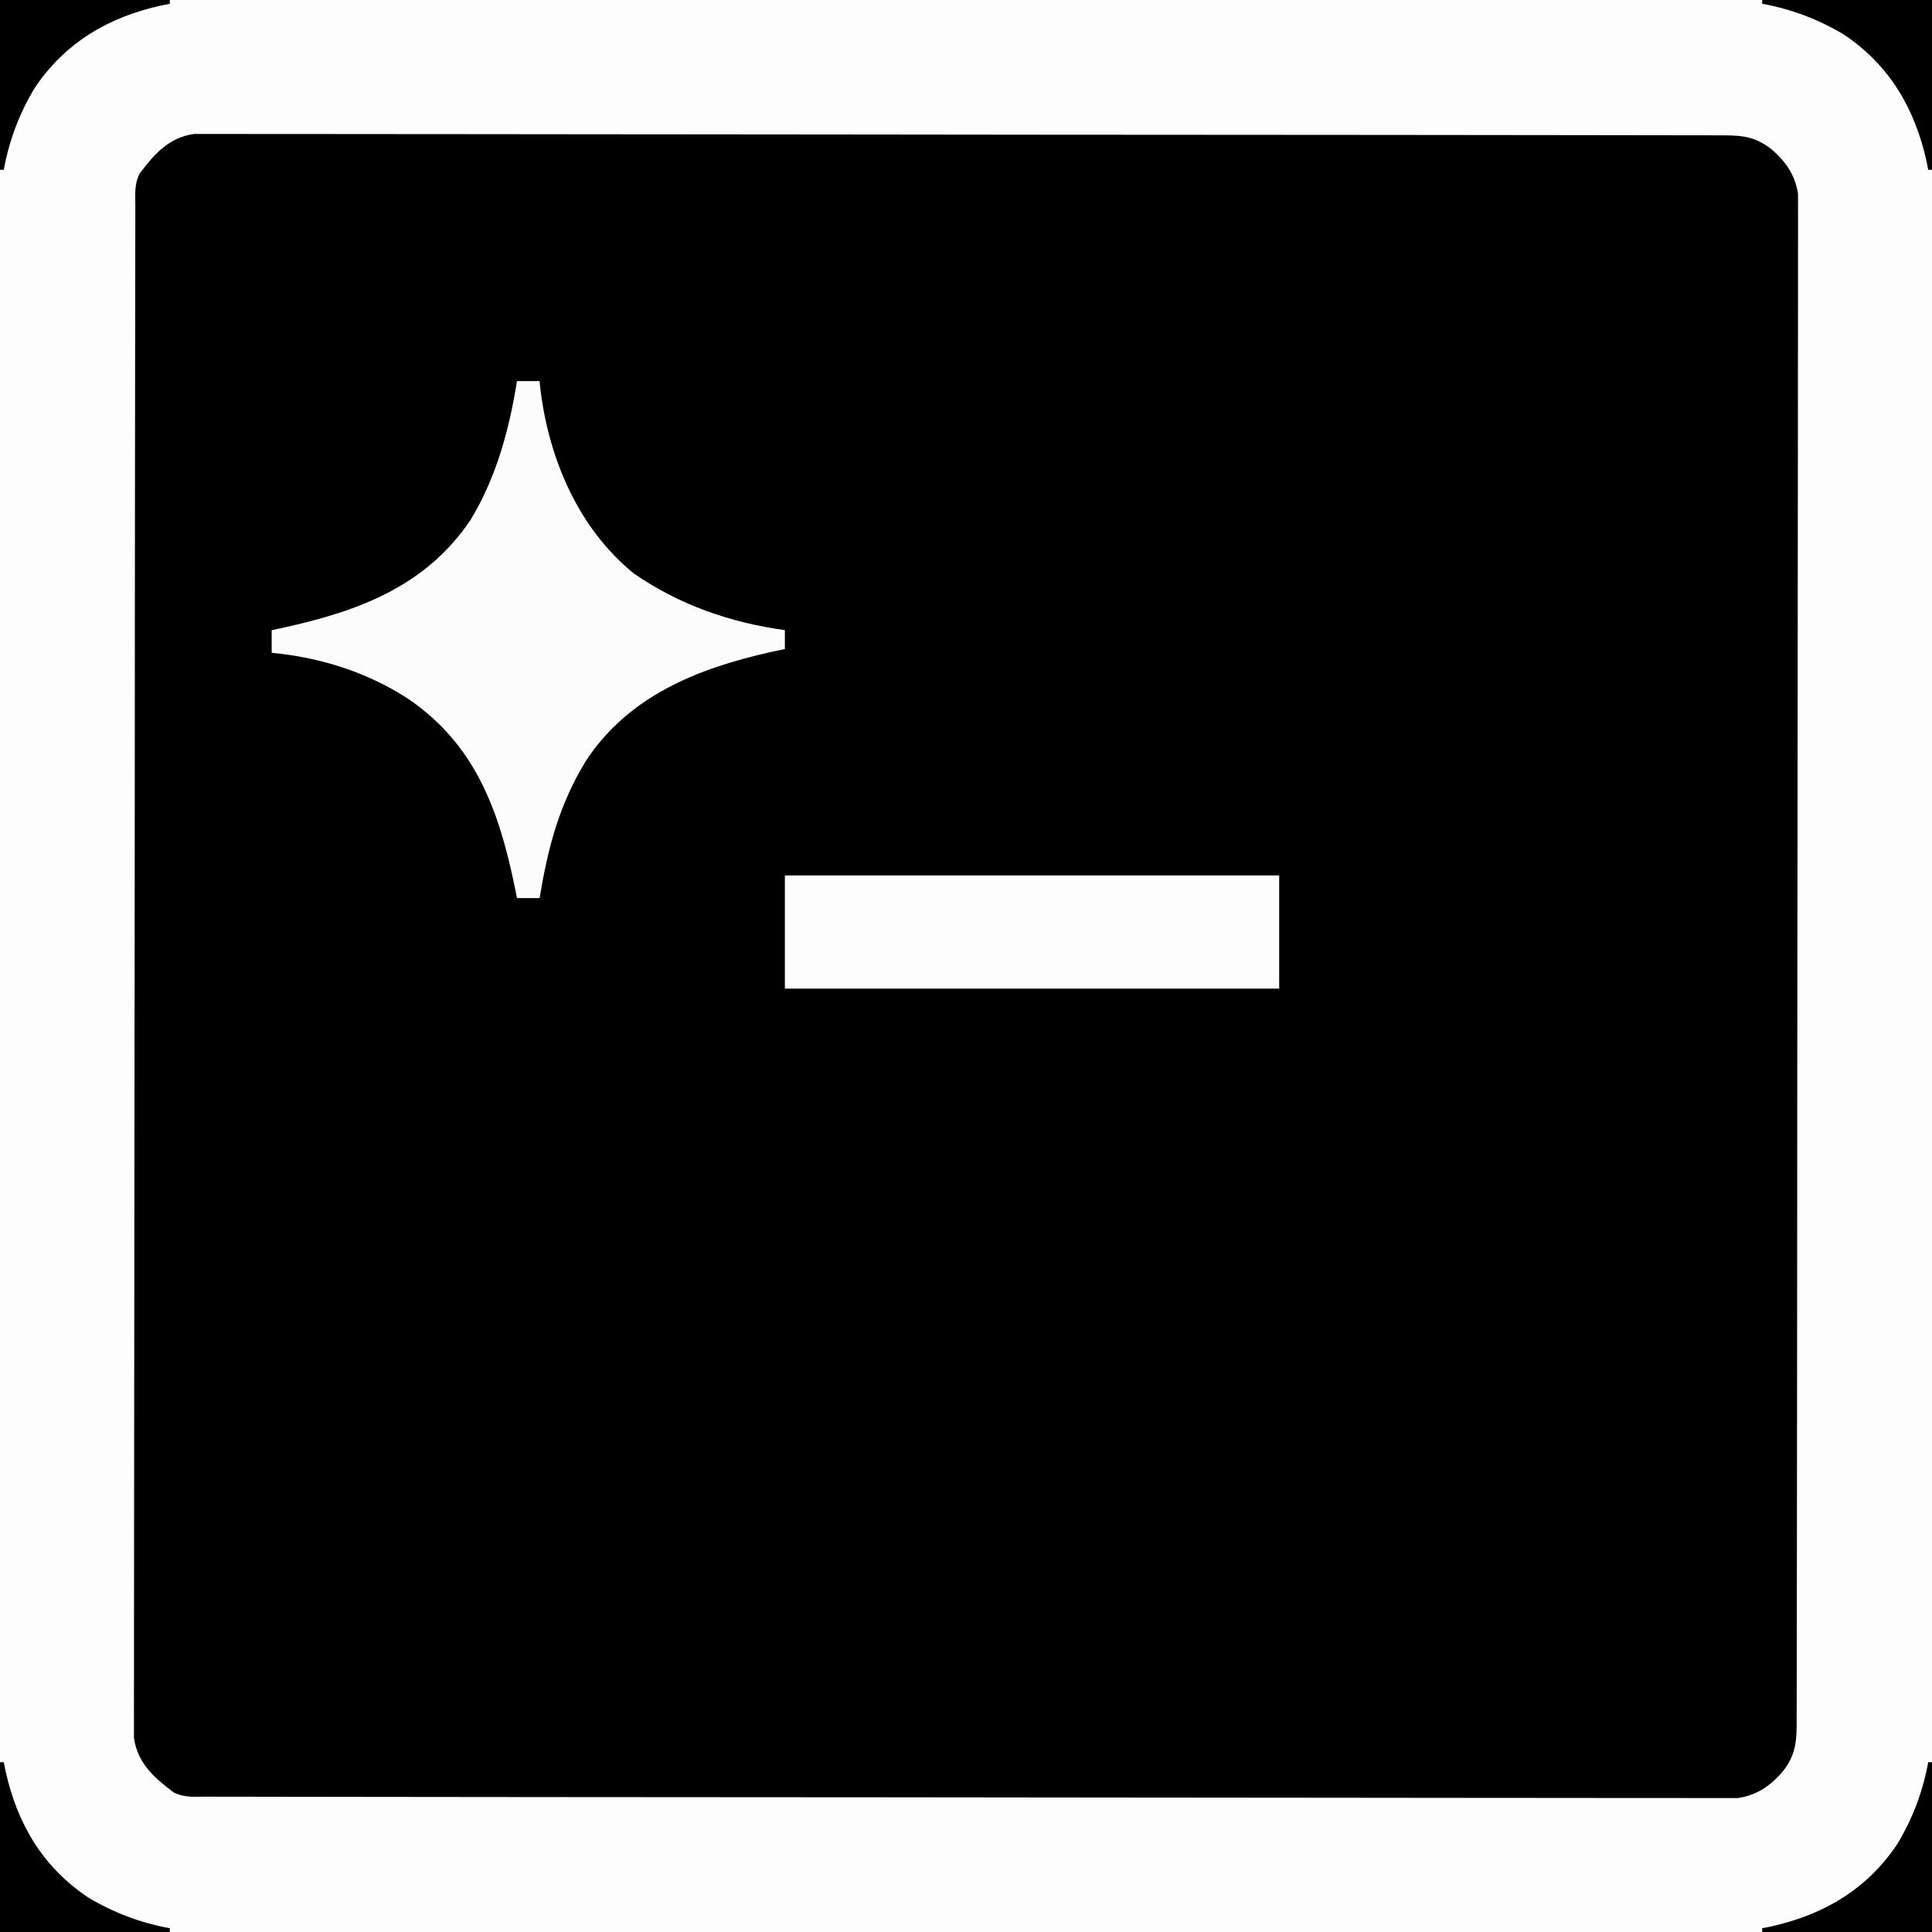
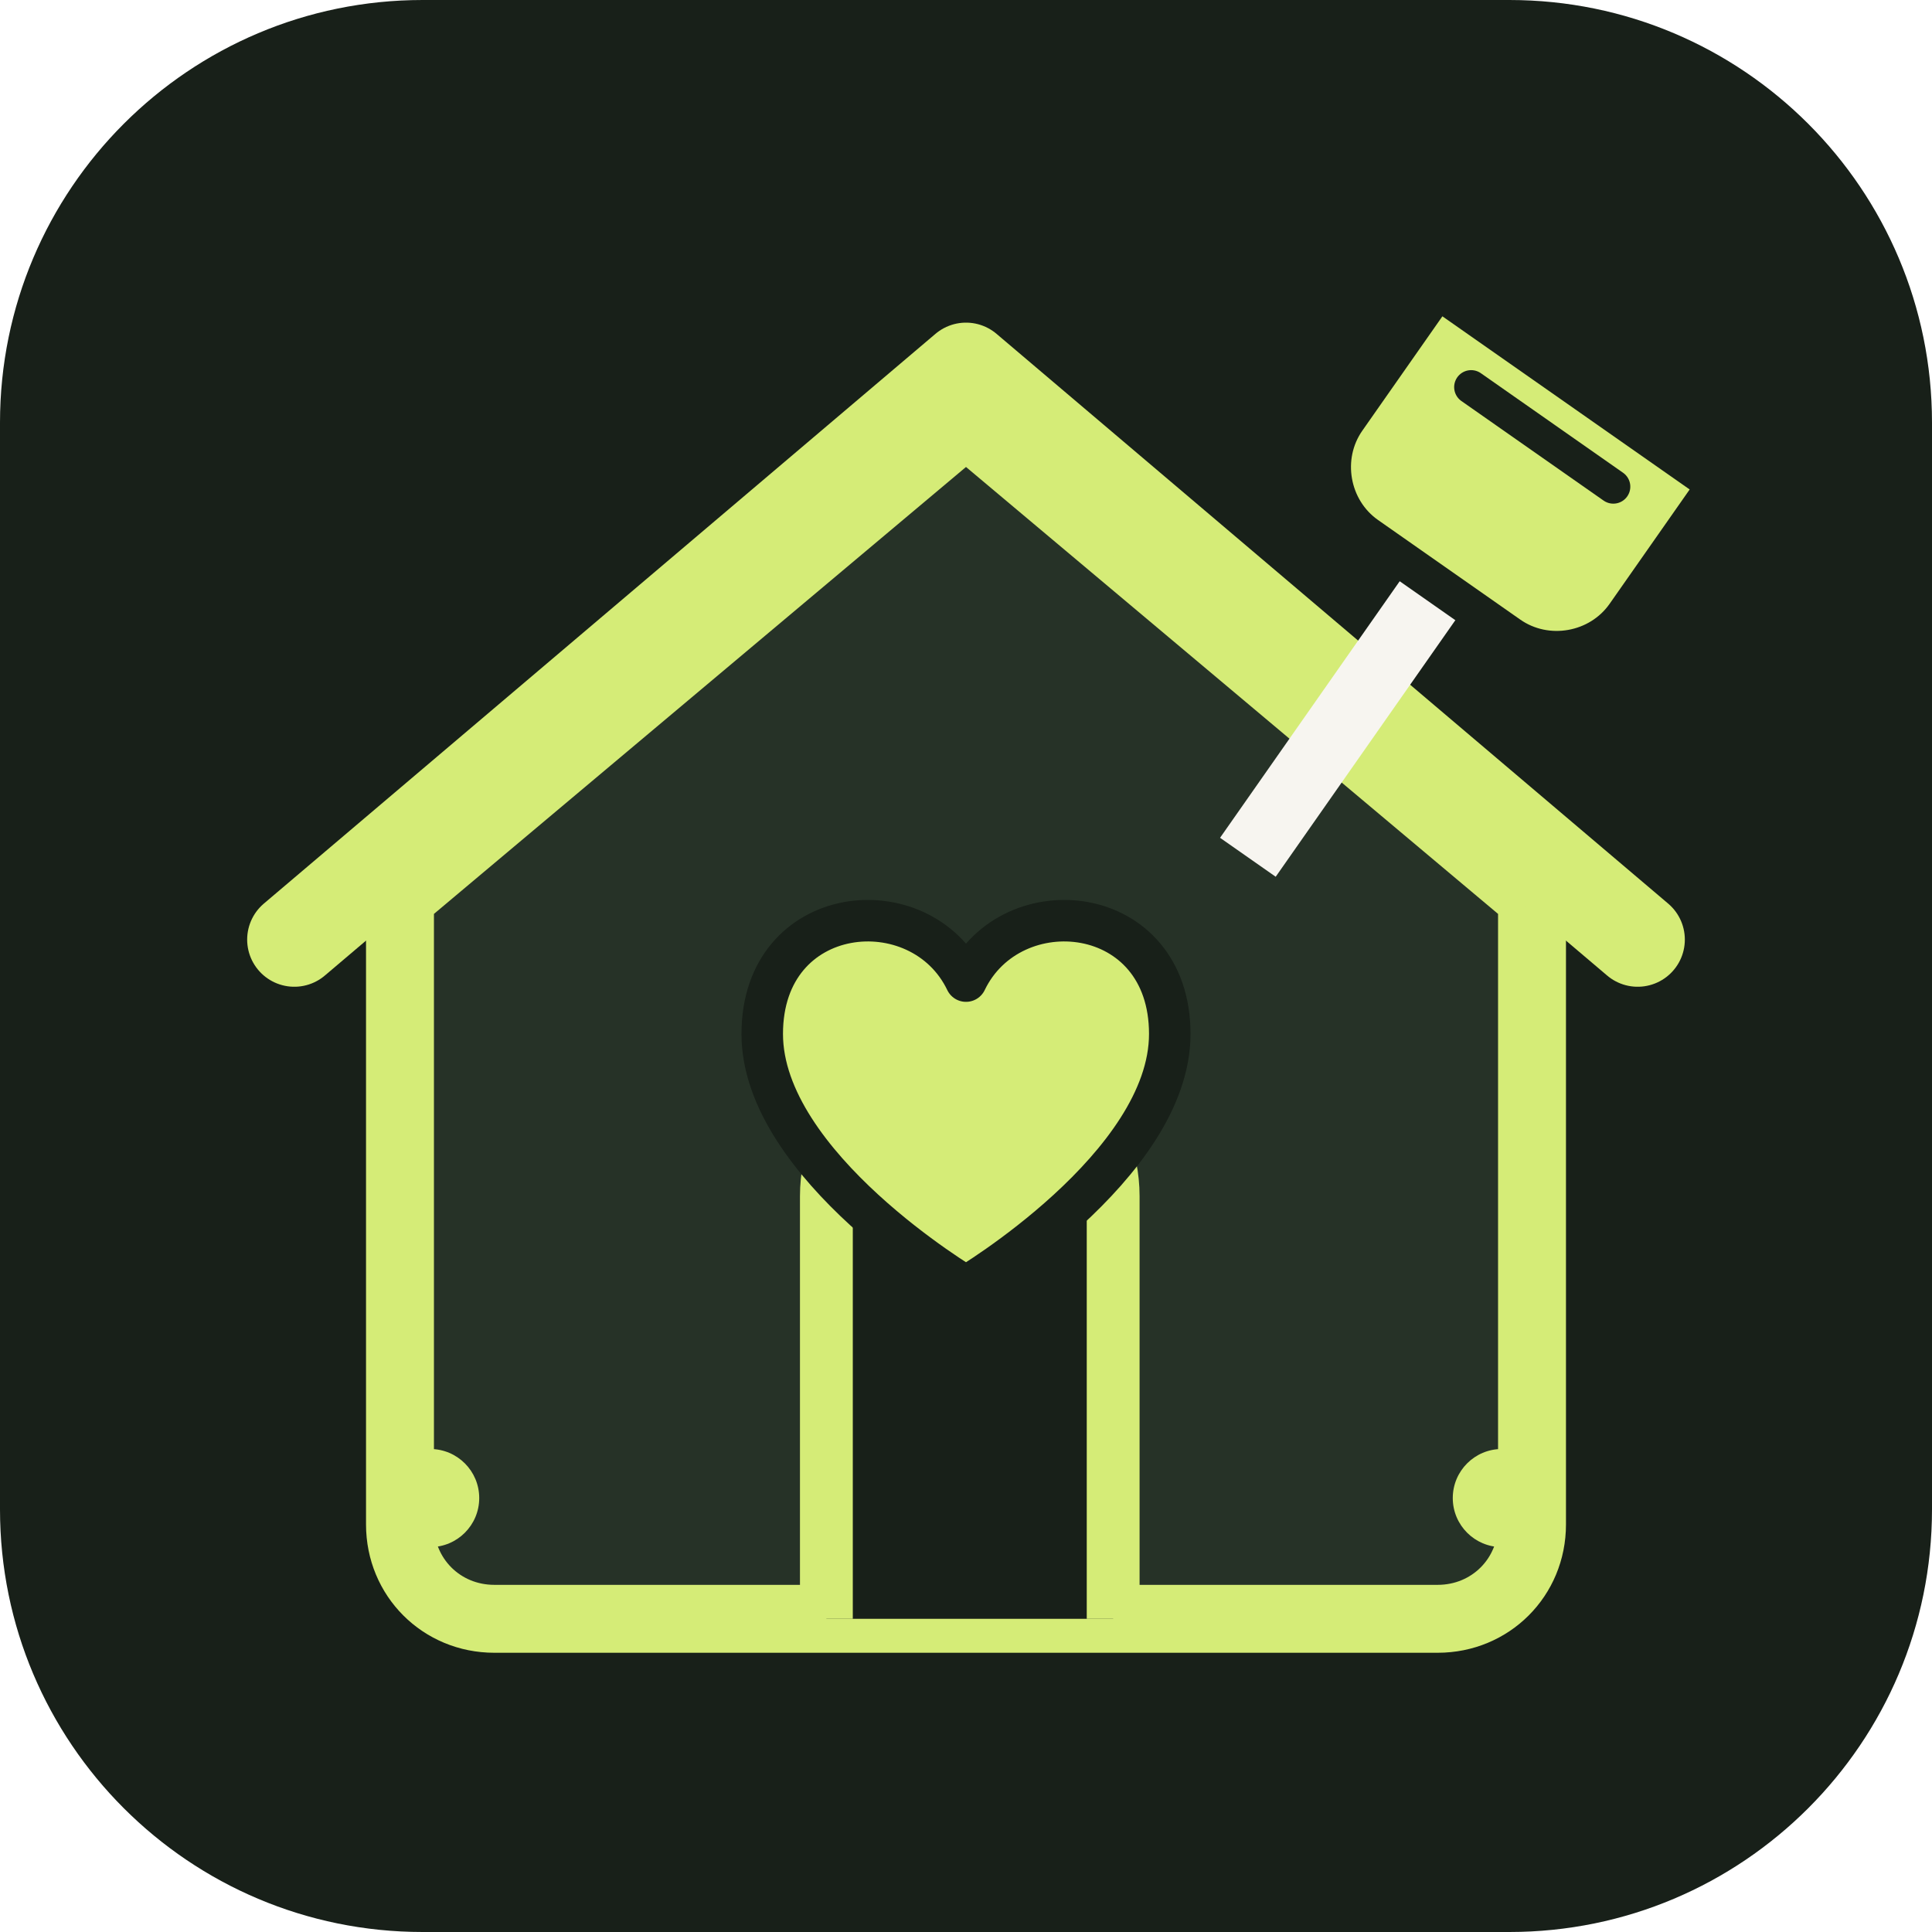
- <svg xmlns="http://www.w3.org/2000/svg" version="1.1" width="512" height="512">
-   <path d="M0 0 C168.96 0 337.92 0 512 0 C512 168.96 512 337.92 512 512 C343.04 512 174.08 512 0 512 C0 343.04 0 174.08 0 0 Z " fill="#000000" transform="translate(0,0)" />
-   <path d="M0 0 C168.96 0 337.92 0 512 0 C512 168.96 512 337.92 512 512 C343.04 512 174.08 512 0 512 C0 343.04 0 174.08 0 0 Z M37 46 C35.542 48.916 35.87 51.468 35.866 54.726 C35.863 55.429 35.861 56.132 35.859 56.856 C35.852 59.235 35.852 61.614 35.853 63.993 C35.85 65.706 35.846 67.42 35.842 69.133 C35.832 73.86 35.828 78.587 35.825 83.314 C35.821 88.405 35.812 93.496 35.803 98.586 C35.783 110.89 35.773 123.193 35.764 135.496 C35.76 141.286 35.755 147.075 35.749 152.864 C35.732 172.1 35.718 191.336 35.711 210.572 C35.709 215.567 35.707 220.561 35.705 225.556 C35.704 226.797 35.704 228.038 35.703 229.317 C35.695 249.437 35.67 269.557 35.637 289.676 C35.604 310.317 35.586 330.958 35.583 351.599 C35.581 363.195 35.572 374.79 35.547 386.385 C35.525 396.258 35.517 406.131 35.526 416.005 C35.531 421.044 35.529 426.084 35.51 431.124 C35.492 435.735 35.493 440.346 35.509 444.958 C35.511 446.628 35.507 448.299 35.495 449.969 C35.48 452.237 35.489 454.503 35.505 456.77 C35.504 458.031 35.503 459.291 35.502 460.59 C36.491 467.36 40.84 471.074 46 475 C48.916 476.458 51.468 476.13 54.726 476.134 C55.78 476.138 55.78 476.138 56.856 476.141 C59.235 476.148 61.614 476.148 63.993 476.147 C65.706 476.15 67.42 476.154 69.133 476.158 C73.86 476.168 78.587 476.172 83.314 476.175 C88.405 476.179 93.496 476.188 98.586 476.197 C110.89 476.217 123.193 476.227 135.496 476.236 C141.286 476.24 147.075 476.245 152.864 476.251 C172.1 476.268 191.336 476.282 210.572 476.289 C215.567 476.291 220.561 476.293 225.556 476.295 C227.418 476.296 227.418 476.296 229.317 476.297 C249.437 476.305 269.557 476.33 289.676 476.363 C310.317 476.396 330.958 476.414 351.599 476.417 C363.195 476.419 374.79 476.428 386.385 476.453 C396.258 476.475 406.131 476.483 416.005 476.474 C421.044 476.469 426.084 476.471 431.124 476.49 C435.735 476.508 440.346 476.507 444.958 476.491 C446.628 476.489 448.299 476.493 449.969 476.505 C452.237 476.52 454.503 476.511 456.77 476.495 C458.031 476.496 459.291 476.497 460.59 476.498 C465.743 475.745 469.553 473.011 472.812 469 C476.218 464.33 476.126 460.786 476.134 455.059 C476.137 454.357 476.139 453.655 476.141 452.932 C476.148 450.569 476.148 448.206 476.147 445.842 C476.15 444.135 476.154 442.429 476.158 440.722 C476.168 436.022 476.172 431.323 476.175 426.623 C476.179 421.558 476.188 416.493 476.197 411.428 C476.217 399.194 476.227 386.96 476.236 374.725 C476.24 368.967 476.245 363.209 476.251 357.451 C476.268 338.316 476.282 319.181 476.289 300.046 C476.291 295.08 476.293 290.114 476.295 285.148 C476.296 283.914 476.296 282.679 476.297 281.408 C476.305 261.398 476.33 241.389 476.363 221.379 C476.396 200.846 476.414 180.314 476.417 159.781 C476.419 148.249 476.428 136.716 476.453 125.183 C476.475 115.365 476.483 105.547 476.474 95.729 C476.469 90.717 476.471 85.706 476.49 80.695 C476.508 76.109 476.507 71.524 476.491 66.938 C476.489 65.277 476.493 63.617 476.505 61.956 C476.52 59.701 476.511 57.448 476.495 55.193 C476.496 53.313 476.496 53.313 476.498 51.395 C475.744 46.251 473.004 42.441 469 39.188 C464.33 35.782 460.786 35.874 455.059 35.866 C454.006 35.862 454.006 35.862 452.932 35.859 C450.569 35.852 448.206 35.852 445.842 35.853 C444.135 35.85 442.429 35.846 440.722 35.842 C436.022 35.832 431.323 35.828 426.623 35.825 C421.558 35.821 416.493 35.812 411.428 35.803 C399.194 35.783 386.96 35.773 374.725 35.764 C368.967 35.76 363.209 35.755 357.451 35.749 C338.316 35.732 319.181 35.718 300.046 35.711 C295.08 35.709 290.114 35.707 285.148 35.705 C283.297 35.704 283.297 35.704 281.408 35.703 C261.398 35.695 241.389 35.67 221.379 35.637 C200.846 35.604 180.314 35.586 159.781 35.583 C148.249 35.581 136.716 35.572 125.183 35.547 C115.365 35.525 105.547 35.517 95.729 35.526 C90.717 35.531 85.706 35.529 80.695 35.51 C76.109 35.492 71.524 35.493 66.938 35.509 C65.277 35.511 63.617 35.507 61.956 35.495 C59.701 35.48 57.448 35.489 55.193 35.505 C53.94 35.504 52.686 35.503 51.395 35.502 C44.635 36.493 40.921 40.847 37 46 Z " fill="#FDFDFD" transform="translate(0,0)" />
-   <path d="M0 0 C1.98 0 3.96 0 6 0 C6.112 1.129 6.112 1.129 6.227 2.281 C8.514 20.758 16.313 39.069 31 51 C43.084 59.324 56.465 63.975 71 66 C71 67.65 71 69.3 71 71 C69.113 71.402 69.113 71.402 67.188 71.812 C47.817 76.159 29.505 83.472 18.219 100.723 C11.132 112.358 8.197 123.735 6 137 C4.02 137 2.04 137 0 137 C-0.17 136.14 -0.34 135.28 -0.516 134.395 C-4.723 113.872 -10.943 96.372 -28.885 84.157 C-39.71 77.117 -52.191 73.208 -65 72 C-65 70.02 -65 68.04 -65 66 C-63.385 65.654 -63.385 65.654 -61.738 65.301 C-41.857 60.917 -24.135 54.33 -12.312 36.812 C-5.485 25.553 -2.054 12.916 0 0 Z " fill="#FCFCFC" transform="translate(137,101)" />
-   <path d="M0 0 C43.23 0 86.46 0 131 0 C131 9.9 131 19.8 131 30 C87.77 30 44.54 30 0 30 C0 20.1 0 10.2 0 0 Z " fill="#FDFDFD" transform="translate(208,232)" />
-   <path d="M0 0 C0.33 0 0.66 0 1 0 C1.147 0.739 1.294 1.477 1.445 2.238 C4.544 16.254 11.255 27.723 23.312 35.812 C30.113 39.889 37.206 42.575 45 44 C45 44.33 45 44.66 45 45 C30.15 45 15.3 45 0 45 C0 30.15 0 15.3 0 0 Z " fill="#000000" transform="translate(0,467)" />
-   <path d="M0 0 C0.33 0 0.66 0 1 0 C1 14.85 1 29.7 1 45 C-13.85 45 -28.7 45 -44 45 C-44 44.67 -44 44.34 -44 44 C-43.261 43.853 -42.523 43.706 -41.762 43.555 C-27.746 40.456 -16.277 33.745 -8.188 21.688 C-4.111 14.887 -1.425 7.794 0 0 Z " fill="#000000" transform="translate(511,467)" />
-   <path d="M0 0 C14.85 0 29.7 0 45 0 C45 14.85 45 29.7 45 45 C44.67 45 44.34 45 44 45 C43.853 44.261 43.706 43.523 43.555 42.762 C40.456 28.746 33.745 17.277 21.688 9.188 C14.887 5.111 7.794 2.425 0 1 C0 0.67 0 0.34 0 0 Z " fill="#000000" transform="translate(467,0)" />
-   <path d="M0 0 C14.85 0 29.7 0 45 0 C45 0.33 45 0.66 45 1 C44.261 1.147 43.523 1.294 42.762 1.445 C28.746 4.544 17.277 11.255 9.188 23.312 C5.111 30.113 2.425 37.206 1 45 C0.67 45 0.34 45 0 45 C0 30.15 0 15.3 0 0 Z " fill="#000000" transform="translate(0,0)" />
+ <svg xmlns="http://www.w3.org/2000/svg" viewBox="0 0 512 512" role="img" aria-labelledby="title desc">
+   <rect width="512" height="512" rx="112" fill="#182019" />
+   <path d="M106 238 256 112l150 126v166c0 14-11 25-25 25H131c-14 0-25-11-25-25V238Z" fill="#263227" stroke="#d5ec77" stroke-width="18" stroke-linejoin="round" />
+   <path d="m78 249 178-151 178 151" fill="none" stroke="#d5ec77" stroke-width="25" stroke-linecap="round" stroke-linejoin="round" />
+   <path d="M219 429V317c0-21 17-38 38-38s38 17 38 38v112" fill="#182019" stroke="#d5ec77" stroke-width="14" />
+   <path d="M256 260c-12-25-54-21-54 14 0 35 54 67 54 67s54-32 54-67c0-35-42-39-54-14Z" fill="#d5ec77" stroke="#182019" stroke-width="11" stroke-linejoin="round" />
+   <g transform="translate(334 86) rotate(35 38 70)">
+     <path d="M36 36h18v116H36z" fill="#f7f5f0" />
+     <path d="M0 0h90v42c0 12-10 22-22 22H22C10 64 0 54 0 42V0Z" fill="#d5ec77" stroke="#182019" stroke-width="10" stroke-linejoin="round" />
+     <path d="M22 16h46" stroke="#182019" stroke-width="9" stroke-linecap="round" />
+   </g>
+   <circle cx="114" cy="397" r="13" fill="#d5ec77" />
+   <circle cx="398" cy="397" r="13" fill="#d5ec77" />
</svg>
